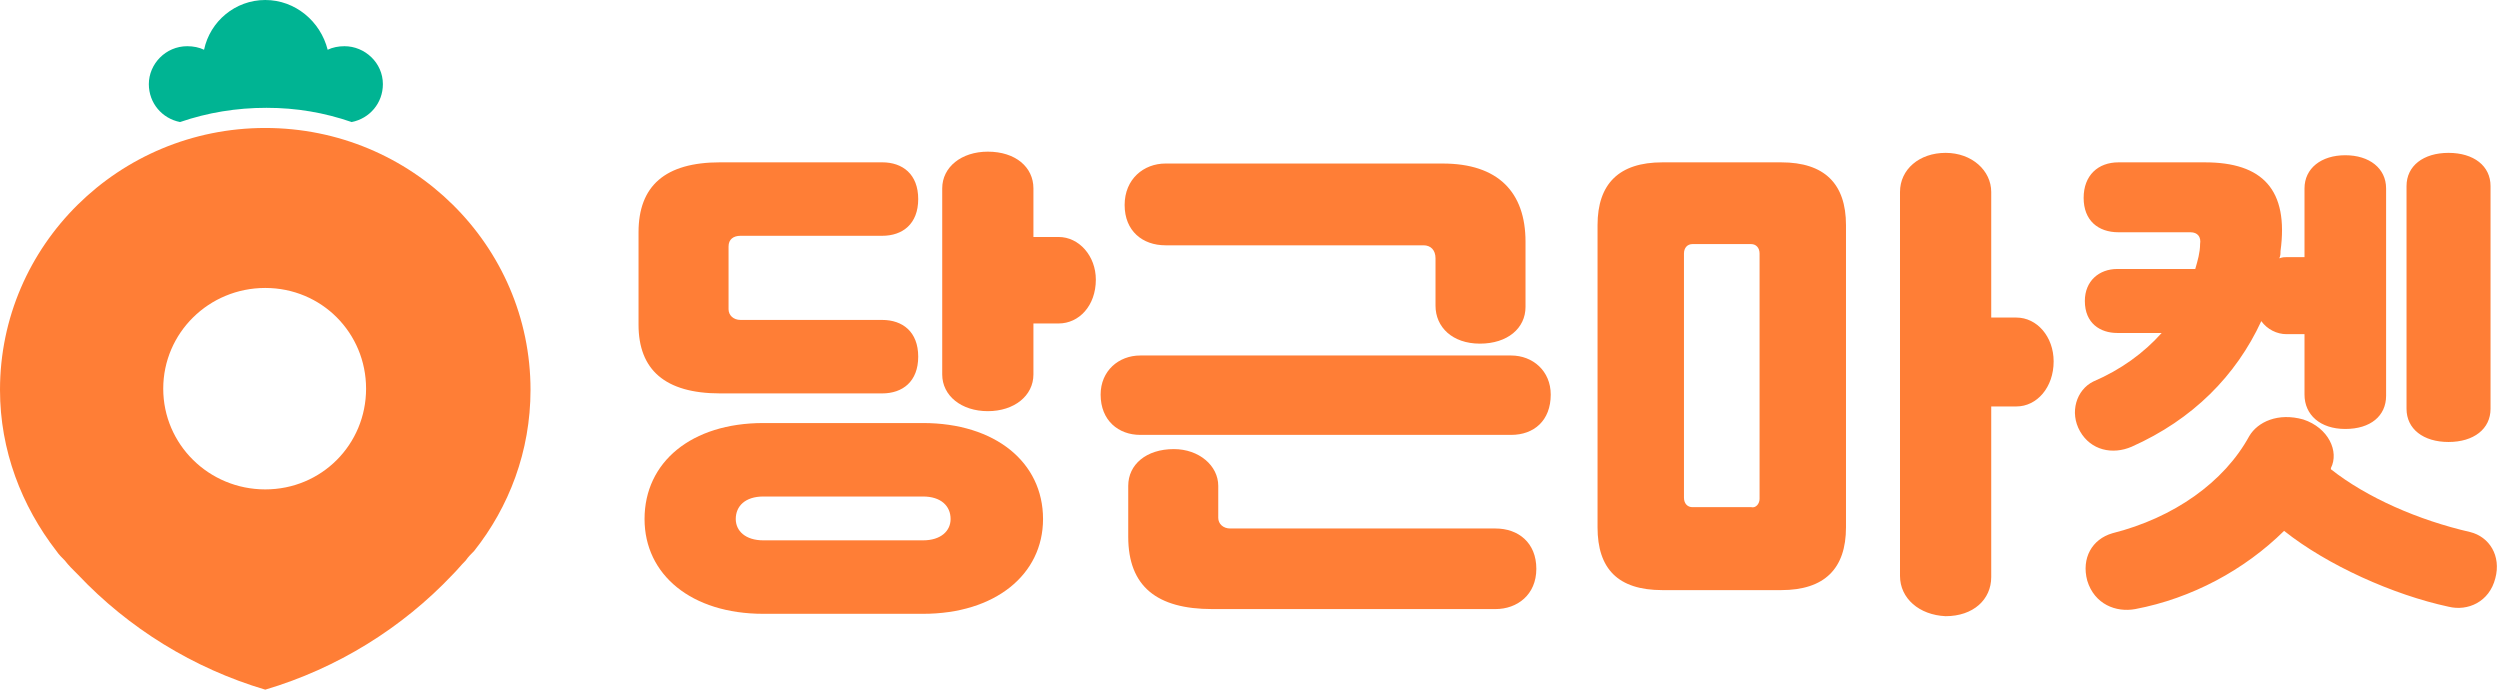
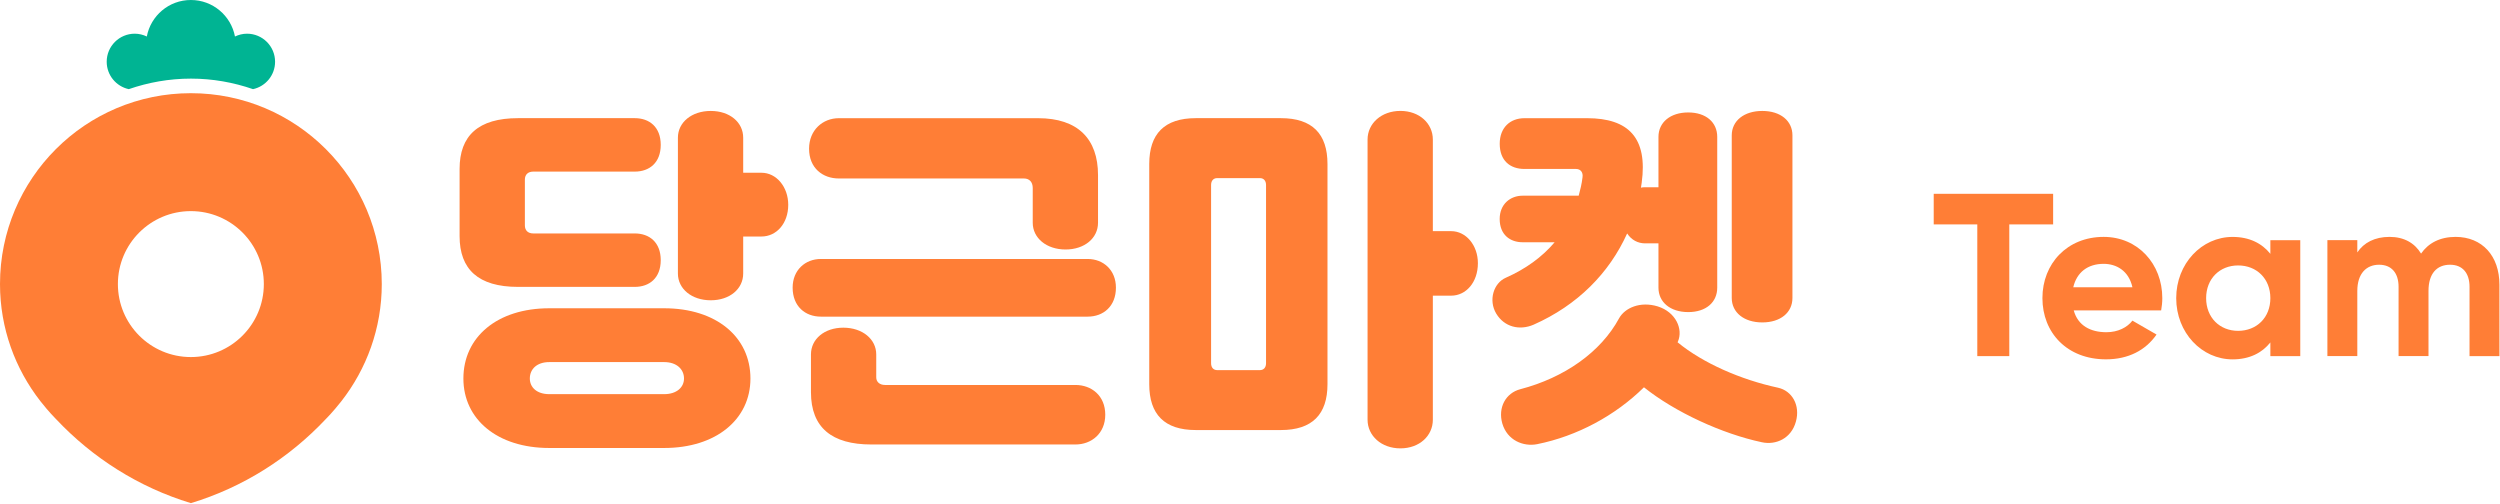
- <svg xmlns="http://www.w3.org/2000/svg" viewBox="0 0 116 32" fill="none">
-   <path d="M12.308 5.938C5.514 5.938 0 11.382 0 18.09C0 20.894 1.002 23.478 2.618 25.567C2.729 25.732 2.896 25.897 3.007 26.007C3.174 26.227 3.397 26.447 3.62 26.667C5.959 29.141 8.966 31.01 12.308 32C15.649 31.01 18.657 29.141 20.996 26.667C21.219 26.447 21.386 26.227 21.609 26.007C21.72 25.842 21.887 25.677 21.998 25.567C23.613 23.533 24.616 20.948 24.616 18.09C24.616 11.382 19.102 5.938 12.308 5.938ZM12.308 22.708C9.69 22.708 7.574 20.619 7.574 18.035C7.574 15.45 9.69 13.361 12.308 13.361C14.926 13.361 16.986 15.45 16.986 18.035C16.986 20.619 14.926 22.708 12.308 22.708Z" fill="#FF7E36" />
-   <path d="M16.318 5.663C17.153 5.498 17.766 4.783 17.766 3.904C17.766 2.914 16.93 2.144 15.984 2.144C15.705 2.144 15.427 2.199 15.204 2.309C14.87 0.99 13.7 0 12.308 0C10.916 0 9.746 0.99 9.468 2.309C9.245 2.199 8.966 2.144 8.688 2.144C7.685 2.144 6.906 2.969 6.906 3.904C6.906 4.783 7.518 5.498 8.354 5.663C9.635 5.223 10.971 5.003 12.364 5.003C13.756 5.003 15.037 5.223 16.318 5.663Z" fill="#00B493" />
-   <path d="M33.416 18.254H40.934C41.881 18.254 42.605 17.704 42.605 16.549C42.605 15.395 41.881 14.845 40.934 14.845H34.362C34.028 14.845 33.805 14.625 33.805 14.35V11.436C33.805 11.106 34.028 10.941 34.362 10.941H40.934C41.881 10.941 42.605 10.391 42.605 9.237C42.605 8.082 41.881 7.532 40.934 7.532H33.416C30.854 7.532 29.628 8.632 29.628 10.776V15.065C29.628 17.154 30.854 18.254 33.416 18.254Z" fill="#FF7E36" />
-   <path d="M42.827 19.629H35.42C32.079 19.629 29.907 21.443 29.907 24.082C29.907 26.666 32.079 28.481 35.42 28.481H42.827C46.169 28.481 48.397 26.666 48.397 24.082C48.397 21.443 46.169 19.629 42.827 19.629ZM42.827 25.072H35.42C34.585 25.072 34.139 24.632 34.139 24.082C34.139 23.478 34.585 23.038 35.42 23.038H42.827C43.663 23.038 44.108 23.478 44.108 24.082C44.108 24.632 43.663 25.072 42.827 25.072Z" fill="#FF7E36" />
-   <path d="M49.121 10.996H47.951V8.742C47.951 7.752 47.116 7.037 45.835 7.037C44.61 7.037 43.719 7.752 43.719 8.742V17.374C43.719 18.363 44.61 19.078 45.835 19.078C47.06 19.078 47.951 18.363 47.951 17.374V15.009H49.121C50.068 15.009 50.847 14.185 50.847 12.975C50.847 11.876 50.068 10.996 49.121 10.996Z" fill="#FF7E36" />
-   <path d="M70.116 20.179H52.907C51.905 20.179 51.069 19.519 51.069 18.309C51.069 17.21 51.905 16.495 52.907 16.495H70.116C71.119 16.495 71.954 17.21 71.954 18.309C71.954 19.519 71.174 20.179 70.116 20.179ZM66.608 14.186V11.986C66.608 11.602 66.385 11.382 66.051 11.382H54.077C53.019 11.382 52.183 10.722 52.183 9.512C52.183 8.303 53.074 7.588 54.077 7.588H66.942C69.504 7.588 70.784 8.907 70.784 11.217V14.241C70.784 15.23 69.949 15.945 68.668 15.945C67.387 15.945 66.608 15.175 66.608 14.186ZM56.527 22.543V24.028C56.527 24.302 56.75 24.522 57.084 24.522H69.392C70.45 24.522 71.286 25.182 71.286 26.392C71.286 27.601 70.395 28.261 69.392 28.261H56.249C53.687 28.261 52.35 27.216 52.35 24.907V22.543C52.35 21.553 53.186 20.838 54.467 20.838C55.636 20.838 56.527 21.608 56.527 22.543Z" fill="#FF7E36" />
-   <path d="M74.126 24.467V10.447C74.126 8.522 75.128 7.533 77.133 7.533H82.647C84.652 7.533 85.654 8.522 85.654 10.447V24.467C85.654 26.392 84.652 27.381 82.647 27.381H77.133C75.073 27.381 74.126 26.392 74.126 24.467ZM81.644 23.148V11.766C81.644 11.491 81.477 11.326 81.255 11.326H78.526C78.303 11.326 78.136 11.491 78.136 11.766V23.093C78.136 23.367 78.303 23.532 78.526 23.532H81.255C81.477 23.587 81.644 23.367 81.644 23.148ZM88.16 26.721V8.907C88.16 7.863 89.052 7.093 90.277 7.093C91.502 7.093 92.393 7.918 92.393 8.907V14.735H93.563C94.509 14.735 95.289 15.615 95.289 16.77C95.289 17.979 94.509 18.859 93.563 18.859H92.393V26.776C92.393 27.821 91.558 28.591 90.277 28.591C89.052 28.536 88.16 27.766 88.16 26.721Z" fill="#FF7E36" />
-   <path d="M106.093 11.931H106.929V8.742C106.929 7.808 107.708 7.203 108.822 7.203C109.936 7.203 110.715 7.808 110.715 8.742V18.364C110.715 19.299 109.992 19.904 108.822 19.904C107.653 19.904 106.929 19.244 106.929 18.309V15.505H106.093C105.648 15.505 105.202 15.285 104.924 14.9C103.754 17.429 101.749 19.464 98.909 20.728C98.018 21.113 97.015 20.893 96.514 20.014C96.013 19.134 96.347 18.089 97.127 17.704C98.407 17.154 99.466 16.385 100.302 15.45H98.24C97.461 15.45 96.737 15.01 96.737 13.966C96.737 13.031 97.405 12.481 98.24 12.481H101.86C101.972 12.096 102.084 11.711 102.084 11.326C102.139 10.996 101.972 10.777 101.638 10.777H98.297C97.35 10.777 96.681 10.227 96.681 9.182C96.681 8.137 97.35 7.533 98.297 7.533H102.307C104.98 7.533 106.205 8.797 105.815 11.656C105.815 11.766 105.815 11.876 105.759 11.986C105.927 11.931 105.982 11.931 106.093 11.931ZM113.612 28.151C111.05 27.601 107.987 26.227 105.982 24.632C104.144 26.446 101.694 27.766 99.076 28.261C98.185 28.426 97.182 28.041 96.848 26.941C96.57 25.897 97.071 25.017 98.018 24.742C100.858 24.027 103.197 22.378 104.367 20.233C104.757 19.574 105.703 19.134 106.873 19.464C108.042 19.849 108.544 20.948 108.154 21.718V21.773C109.825 23.093 112.22 24.137 114.615 24.687C115.505 24.907 116.062 25.787 115.783 26.831C115.505 27.931 114.503 28.371 113.612 28.151ZM111.663 18.969V8.632C111.663 7.698 112.442 7.093 113.612 7.093C114.781 7.093 115.561 7.698 115.561 8.632V18.969C115.561 19.904 114.781 20.508 113.612 20.508C112.442 20.508 111.663 19.904 111.663 18.969Z" fill="#FF7E36" />
+ <svg xmlns="http://www.w3.org/2000/svg" viewBox="0 0 159 32" fill="none">
+   <path d="M12.139 5.927C5.436 5.927 0 11.362 0 18.066C0 20.879 0.966 23.462 2.573 25.52C2.699 25.676 2.821 25.833 2.953 25.985C3.145 26.208 3.338 26.429 3.545 26.636C3.551 26.642 3.557 26.648 3.563 26.654C5.881 29.118 8.821 30.991 12.141 32C15.463 30.993 18.4 29.118 20.719 26.654C20.725 26.648 20.731 26.642 20.737 26.636C20.944 26.429 21.137 26.208 21.328 25.985C21.458 25.833 21.582 25.676 21.709 25.52C23.315 23.462 24.281 20.879 24.281 18.066C24.277 11.362 18.844 5.927 12.139 5.927ZM12.139 22.709C9.576 22.709 7.498 20.631 7.498 18.067C7.498 15.505 9.576 13.427 12.139 13.427C14.702 13.427 16.78 15.505 16.78 18.067C16.78 20.631 14.702 22.709 12.139 22.709Z" fill="#FF7E36" />
+   <path d="M16.092 5.67C16.894 5.495 17.495 4.783 17.495 3.927C17.495 2.942 16.697 2.143 15.711 2.143C15.435 2.143 15.177 2.21 14.944 2.322C14.692 1 13.535 0 12.139 0C10.743 0 9.588 1 9.337 2.322C9.105 2.21 8.846 2.143 8.57 2.143C7.585 2.143 6.786 2.942 6.786 3.927C6.786 4.781 7.387 5.495 8.19 5.67C9.43 5.242 10.757 5 12.143 5C13.529 5 14.852 5.242 16.092 5.67Z" fill="#00B493" />
+   <path d="M32.944 18.246H40.373C41.295 18.246 42.023 17.688 42.023 16.546C42.023 15.405 41.295 14.847 40.373 14.847H33.916C33.575 14.847 33.382 14.652 33.382 14.336V11.424C33.382 11.109 33.575 10.914 33.916 10.914H40.373C41.295 10.914 42.023 10.356 42.023 9.214C42.023 8.073 41.295 7.515 40.373 7.515H32.944C30.42 7.515 29.23 8.631 29.23 10.744V15.016C29.23 17.13 30.42 18.246 32.944 18.246Z" fill="#FF7E36" />
+   <path d="M42.241 19.606H34.935C31.633 19.606 29.472 21.428 29.472 24.074C29.472 26.672 31.633 28.492 34.935 28.492H42.241C45.542 28.492 47.728 26.671 47.728 24.074C47.728 21.426 45.544 19.606 42.241 19.606ZM42.241 25.068H34.935C34.134 25.068 33.697 24.63 33.697 24.072C33.697 23.488 34.132 23.029 34.935 23.029H42.241C43.042 23.029 43.503 23.49 43.503 24.072C43.503 24.63 43.042 25.068 42.241 25.068Z" fill="#FF7E36" />
+   <path d="M48.432 10.987H47.267V8.755C47.267 7.783 46.418 7.056 45.203 7.056C43.989 7.056 43.115 7.783 43.115 8.755V17.398C43.115 18.368 43.989 19.098 45.203 19.098C46.416 19.098 47.267 18.37 47.267 17.398V15.042H48.432C49.379 15.042 50.132 14.216 50.132 13.027C50.132 11.886 49.379 10.987 48.432 10.987Z" fill="#FF7E36" />
+   <path d="M69.177 20.138H52.208C51.213 20.138 50.412 19.484 50.412 18.293C50.412 17.177 51.213 16.471 52.208 16.471H69.177C70.173 16.471 70.973 17.175 70.973 18.293C70.973 19.484 70.173 20.138 69.177 20.138ZM65.682 14.167V11.959C65.682 11.57 65.463 11.351 65.124 11.351H53.35C52.33 11.351 51.457 10.697 51.457 9.459C51.457 8.27 52.33 7.517 53.35 7.517H66.023C68.546 7.517 69.834 8.828 69.834 11.134V14.169C69.834 15.14 68.984 15.868 67.769 15.868C66.555 15.868 65.682 15.139 65.682 14.167ZM55.729 22.542V23.999C55.729 24.29 55.948 24.484 56.287 24.484H68.4C69.42 24.484 70.295 25.164 70.295 26.376C70.295 27.565 69.42 28.269 68.4 28.269H55.412C52.912 28.269 51.577 27.2 51.577 24.943V22.54C51.577 21.568 52.427 20.84 53.642 20.84C54.856 20.844 55.729 21.572 55.729 22.542Z" fill="#FF7E36" />
+   <path d="M73.092 24.437V10.429C73.092 8.511 74.062 7.515 76.053 7.515H81.467C83.458 7.515 84.428 8.511 84.428 10.429V24.437C84.428 26.355 83.458 27.351 81.467 27.351H76.053C74.062 27.351 73.092 26.355 73.092 24.437ZM80.52 23.102V11.766C80.52 11.499 80.375 11.328 80.132 11.328H77.413C77.171 11.328 77.025 11.498 77.025 11.766V23.102C77.025 23.368 77.171 23.54 77.413 23.54H80.132C80.375 23.538 80.52 23.368 80.52 23.102ZM86.977 26.694V8.875C86.977 7.856 87.851 7.054 89.065 7.054C90.278 7.054 91.129 7.854 91.129 8.875V14.701H92.295C93.241 14.701 93.994 15.6 93.994 16.74C93.994 17.954 93.241 18.804 92.295 18.804H91.129V26.694C91.129 27.713 90.28 28.516 89.065 28.516C87.851 28.516 86.977 27.713 86.977 26.694Z" fill="#FF7E36" />
+   <path d="M104.629 11.91H105.478V8.706C105.478 7.783 106.231 7.152 107.371 7.152C108.51 7.152 109.216 7.783 109.216 8.706V18.295C109.216 19.218 108.512 19.849 107.371 19.849C106.229 19.849 105.478 19.218 105.478 18.295V15.478H104.629C104.167 15.478 103.755 15.259 103.487 14.847C102.345 17.373 100.333 19.411 97.539 20.649C96.64 21.038 95.67 20.795 95.161 19.946C94.651 19.096 94.992 18.004 95.768 17.665C97.03 17.107 98.075 16.353 98.876 15.407H96.837C96.06 15.407 95.38 14.946 95.38 13.927C95.38 12.98 96.06 12.446 96.837 12.446H100.405C100.502 12.081 100.601 11.693 100.648 11.281C100.697 10.965 100.526 10.746 100.236 10.746H96.959C96.037 10.746 95.382 10.212 95.382 9.144C95.382 8.124 96.037 7.517 96.959 7.517H100.94C103.586 7.517 104.8 8.779 104.412 11.62C104.388 11.716 104.388 11.839 104.364 11.935C104.459 11.91 104.53 11.91 104.629 11.91ZM112.057 28.127C109.534 27.593 106.523 26.209 104.556 24.632C102.734 26.428 100.307 27.739 97.758 28.25C96.882 28.419 95.863 28.007 95.548 26.939C95.256 25.919 95.766 24.997 96.689 24.754C99.481 24.027 101.811 22.4 102.976 20.239C103.341 19.585 104.311 19.147 105.429 19.486C106.594 19.851 107.055 20.943 106.716 21.72L106.693 21.769C108.319 23.104 110.723 24.149 113.077 24.657C113.976 24.853 114.51 25.773 114.218 26.818C113.926 27.883 112.954 28.321 112.057 28.127ZM110.139 18.95V8.609C110.139 7.687 110.916 7.056 112.081 7.056C113.246 7.056 113.999 7.687 113.999 8.609V18.952C113.999 19.875 113.246 20.506 112.081 20.506C110.916 20.506 110.139 19.873 110.139 18.95Z" fill="#FF7E36" />
+   <path d="M130.579 14.272H127.791V22.649H125.756V14.272H122.984V12.326H130.579V14.272Z" fill="#FF7E36" />
+   <path d="M133.97 21.129C134.707 21.129 135.297 20.819 135.622 20.392L137.156 21.277C136.462 22.28 135.358 22.854 133.94 22.854C131.462 22.854 129.898 21.159 129.898 18.96C129.898 16.762 131.476 15.066 133.792 15.066C135.975 15.066 137.522 16.791 137.522 18.96C137.522 19.24 137.493 19.491 137.449 19.741H131.89C132.156 20.717 132.966 21.129 133.97 21.129ZM135.622 18.268C135.385 17.206 134.589 16.78 133.792 16.78C132.775 16.78 132.081 17.326 131.86 18.268H135.622Z" fill="#FF7E36" />
+   <path d="M146.297 15.275V22.649H144.395V21.779C143.864 22.444 143.068 22.856 141.991 22.856C140.03 22.856 138.407 21.16 138.407 18.962C138.407 16.764 140.03 15.068 141.991 15.068C143.068 15.068 143.864 15.48 144.395 16.145V15.275H146.297ZM144.395 18.962C144.395 17.724 143.525 16.882 142.344 16.882C141.179 16.882 140.31 17.722 140.31 18.962C140.31 20.202 141.179 21.042 142.344 21.042C143.525 21.04 144.395 20.2 144.395 18.962Z" fill="#FF7E36" />
+   <path d="M158.964 18.107V22.649H157.062V18.239C157.062 17.369 156.62 16.837 155.824 16.837C154.984 16.837 154.452 17.397 154.452 18.503V22.647H152.549V18.239C152.549 17.369 152.107 16.837 151.311 16.837C150.501 16.837 149.925 17.397 149.925 18.503V22.647H148.022V15.273H149.925V16.054C150.337 15.435 151.031 15.066 151.975 15.066C152.89 15.066 153.568 15.449 153.98 16.129C154.438 15.465 155.175 15.066 156.177 15.066C157.858 15.068 158.964 16.263 158.964 18.107Z" fill="#FF7E36" />
</svg>
